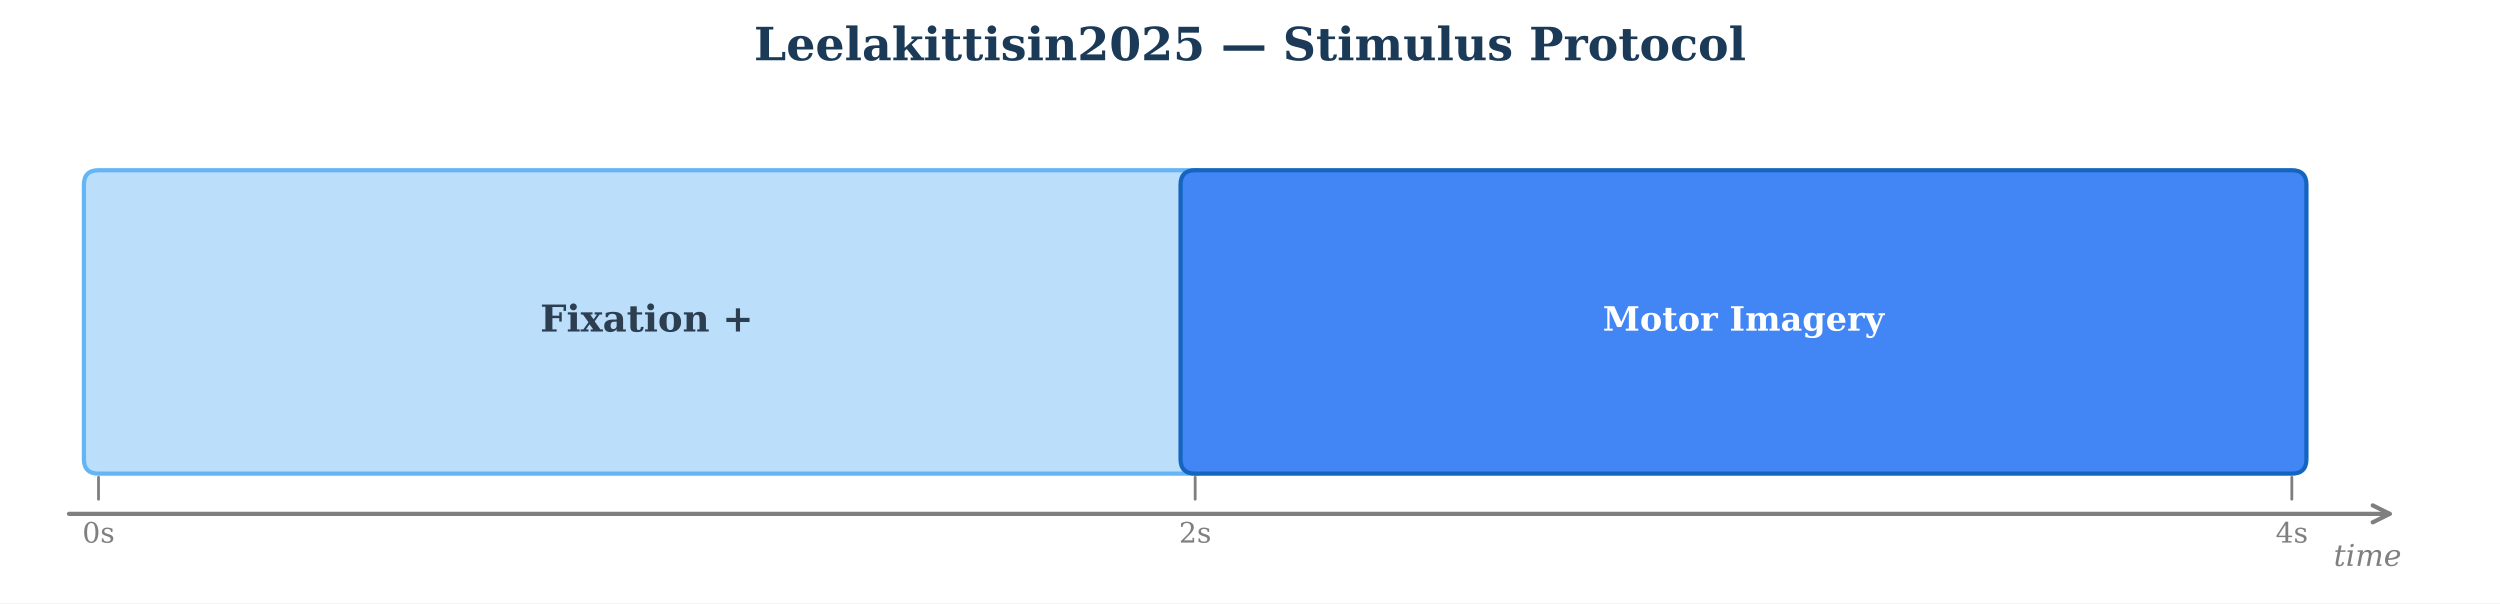
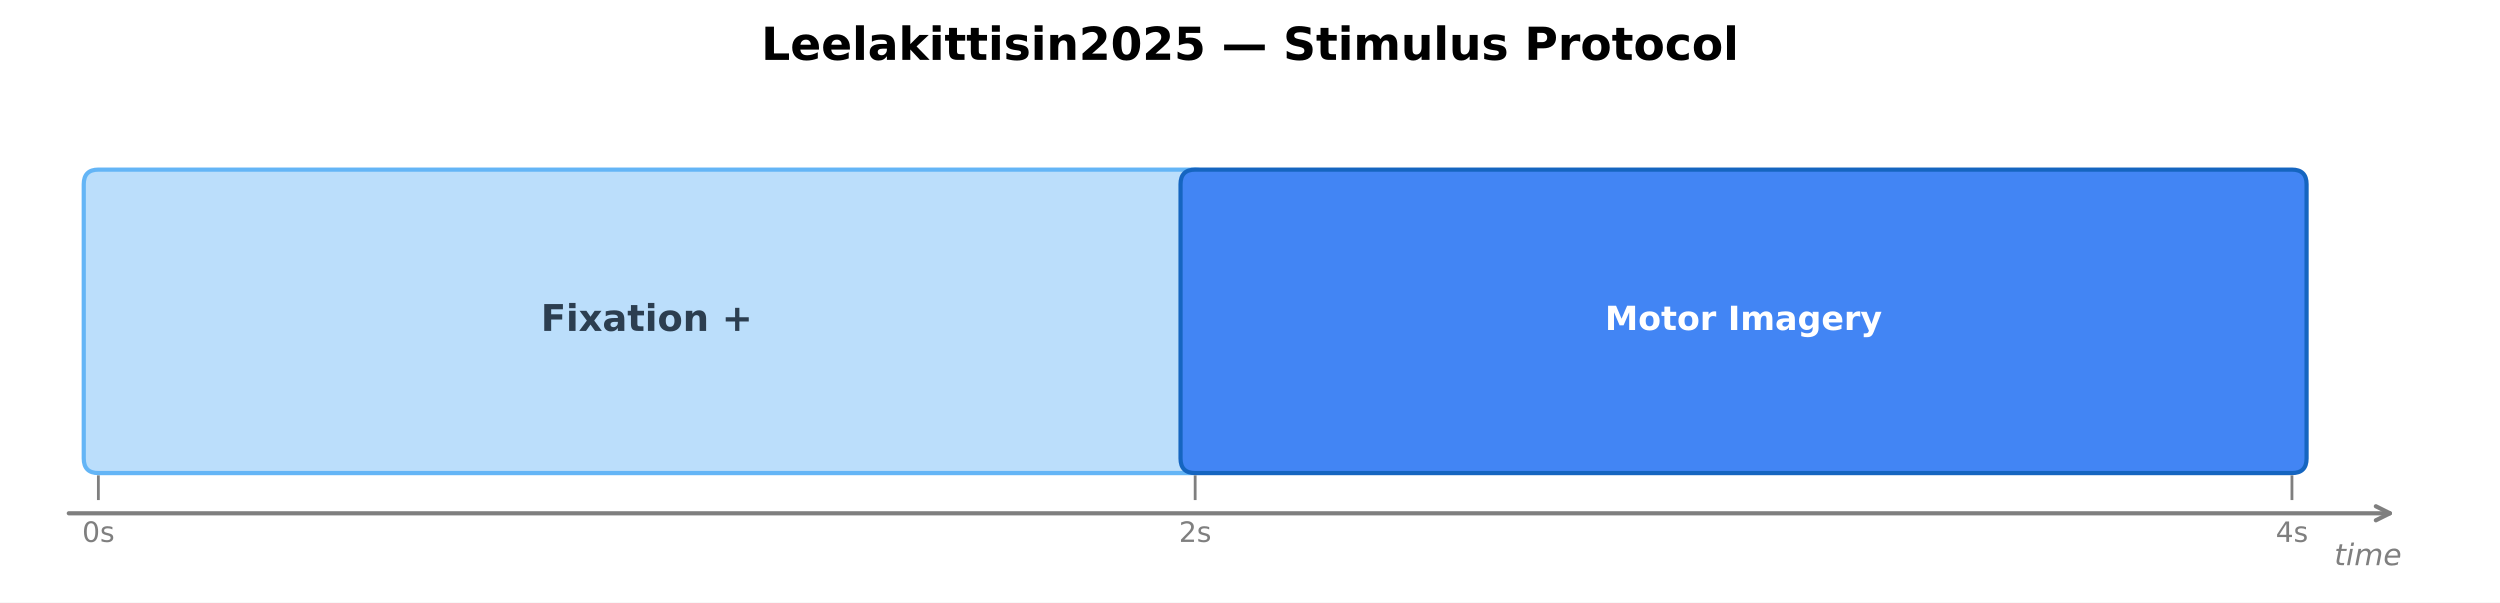
- <svg xmlns="http://www.w3.org/2000/svg" xmlns:xlink="http://www.w3.org/1999/xlink" width="708.48pt" height="170.95pt" viewBox="0 0 708.48 170.95" version="1.1">
+ <svg xmlns="http://www.w3.org/2000/svg" xmlns:xlink="http://www.w3.org/1999/xlink" width="712.8pt" height="171.788pt" viewBox="0 0 712.8 171.788" version="1.1">
  <defs>
    <style type="text/css">*{stroke-linejoin: round; stroke-linecap: butt}</style>
  </defs>
  <g id="figure_1">
    <g id="patch_1">
-       <path d="M 0 170.95  L 708.48 170.95  L 708.48 0  L 0 0  z " style="fill: #ffffff" />
+       <path d="M 0 171.788  L 712.8 171.788  L 712.8 0  L 0 0  z " style="fill: #ffffff" />
    </g>
    <g id="axes_1">
      <g id="patch_2">
-         <path d="M 27.919 134.226  L 338.701 134.226  Q 342.845 134.226 342.845 130.082  L 342.845 52.387  Q 342.845 48.243 338.701 48.243  L 27.919 48.243  Q 23.775 48.243 23.775 52.387  L 23.775 130.082  Q 23.775 134.226 27.919 134.226  z " clip-path="url(#p456d6179c8)" style="fill: #bbdefb; stroke: #64b5f6; stroke-width: 1.2" />
+         <path d="M 28.048 134.88  L 340.764 134.88  Q 344.934 134.88 344.934 130.711  L 344.934 52.532  Q 344.934 48.362 340.764 48.362  L 28.048 48.362  Q 23.878 48.362 23.878 52.532  L 23.878 130.711  Q 23.878 134.88 28.048 134.88  z " clip-path="url(#p8bd00299df)" style="fill: #bbdefb; stroke: #64b5f6; stroke-width: 1.2" />
      </g>
      <g id="patch_3">
-         <path d="M 338.701 134.226  L 649.483 134.226  Q 653.627 134.226 653.627 130.082  L 653.627 52.387  Q 653.627 48.243 649.483 48.243  L 338.701 48.243  Q 334.557 48.243 334.557 52.387  L 334.557 130.082  Q 334.557 134.226 338.701 134.226  z " clip-path="url(#p456d6179c8)" style="fill: #4285f4; stroke: #1565c0; stroke-width: 1.2" />
+         <path d="M 340.764 134.88  L 653.481 134.88  Q 657.65 134.88 657.65 130.711  L 657.65 52.532  Q 657.65 48.362 653.481 48.362  L 340.764 48.362  Q 336.595 48.362 336.595 52.532  L 336.595 130.711  Q 336.595 134.88 340.764 134.88  z " clip-path="url(#p8bd00299df)" style="fill: #4285f4; stroke: #1565c0; stroke-width: 1.2" />
      </g>
      <g id="line2d_1">
-         <path d="M 27.919 135.262  L 27.919 141.477  " clip-path="url(#p456d6179c8)" style="fill: none; stroke: #7f7f7f; stroke-width: 0.8; stroke-linecap: round" />
+         <path d="M 28.048 135.923  L 28.048 142.177  " clip-path="url(#p8bd00299df)" style="fill: none; stroke: #7f7f7f; stroke-width: 0.8; stroke-linecap: square" />
      </g>
      <g id="line2d_2">
-         <path d="M 338.701 135.262  L 338.701 141.477  " clip-path="url(#p456d6179c8)" style="fill: none; stroke: #7f7f7f; stroke-width: 0.8; stroke-linecap: round" />
+         <path d="M 340.764 135.923  L 340.764 142.177  " clip-path="url(#p8bd00299df)" style="fill: none; stroke: #7f7f7f; stroke-width: 0.8; stroke-linecap: square" />
      </g>
      <g id="line2d_3">
-         <path d="M 649.483 135.262  L 649.483 141.477  " clip-path="url(#p456d6179c8)" style="fill: none; stroke: #7f7f7f; stroke-width: 0.8; stroke-linecap: round" />
+         <path d="M 653.481 135.923  L 653.481 142.177  " clip-path="url(#p8bd00299df)" style="fill: none; stroke: #7f7f7f; stroke-width: 0.8; stroke-linecap: square" />
      </g>
      <g id="text_1">
-         <g clip-path="url(#p456d6179c8)">
-           <g style="fill: #2c3e50" transform="translate(153.0912 93.96234) scale(0.105 -0.105)">
+         <g clip-path="url(#p8bd00299df)">
+           <g style="fill: #2c3e50" transform="translate(154.2103 94.3492) scale(0.105 -0.105)">
            <defs>
-               <path id="DejaVuSerif-Bold-29" d="M 300 0  L 300 378  L 897 378  L 897 4288  L 300 4288  L 300 4666  L 4459 4666  L 4459 3566  L 4031 3566  L 4031 4238  L 2106 4238  L 2106 2741  L 3291 2741  L 3291 3334  L 3719 3334  L 3719 1722  L 3291 1722  L 3291 2316  L 2106 2316  L 2106 378  L 2841 378  L 2841 0  L 300 0  z " transform="scale(0.015625)" />
-               <path id="DejaVuSerif-Bold-4c" d="M 588 4263  Q 588 4516 763 4689  Q 938 4863 1191 4863  Q 1438 4863 1611 4689  Q 1784 4516 1784 4263  Q 1784 4016 1611 3842  Q 1438 3669 1191 3669  Q 938 3669 763 3841  Q 588 4013 588 4263  z M 1797 378  L 2272 378  L 2272 0  L 219 0  L 219 378  L 691 378  L 691 2944  L 219 2944  L 219 3322  L 1797 3322  L 1797 378  z " transform="scale(0.015625)" />
-               <path id="DejaVuSerif-Bold-5b" d="M 2247 2119  L 2834 2944  L 2425 2944  L 2425 3322  L 3719 3322  L 3719 2944  L 3278 2944  L 2431 1759  L 3419 378  L 3859 378  L 3859 0  L 1747 0  L 1747 378  L 2175 378  L 1550 1253  L 922 378  L 1369 378  L 1369 0  L 0 0  L 0 378  L 475 378  L 1356 1619  L 403 2944  L 31 2944  L 31 3322  L 2059 3322  L 2059 2944  L 1656 2944  L 2247 2119  z " transform="scale(0.015625)" />
-               <path id="DejaVuSerif-Bold-44" d="M 3525 2041  L 3525 378  L 4000 378  L 4000 0  L 2419 0  L 2419 422  Q 2200 159 1931 34  Q 1663 -91 1319 -91  Q 809 -91 536 182  Q 263 456 263 966  Q 263 1525 655 1803  Q 1047 2081 1838 2081  L 2419 2081  L 2419 2278  Q 2419 2681 2228 2873  Q 2038 3066 1638 3066  Q 1306 3066 1126 2930  Q 947 2794 872 2484  L 519 2484  L 519 3200  Q 816 3306 1134 3359  Q 1453 3413 1806 3413  Q 2697 3413 3111 3081  Q 3525 2750 3525 2041  z M 2419 1044  L 2419 1709  L 2003 1709  Q 1694 1709 1528 1540  Q 1363 1372 1363 1056  Q 1363 741 1483 584  Q 1603 428 1850 428  Q 2106 428 2262 597  Q 2419 766 2419 1044  z " transform="scale(0.015625)" />
-               <path id="DejaVuSerif-Bold-57" d="M 634 2944  L 153 2944  L 153 3322  L 634 3322  L 634 4353  L 1741 4353  L 1741 3322  L 2663 3322  L 2663 2944  L 1741 2944  L 1741 909  Q 1741 475 1809 369  Q 1878 263 2059 263  Q 2259 263 2356 397  Q 2453 531 2459 813  L 2925 813  Q 2897 313 2651 111  Q 2406 -91 1806 -91  Q 1122 -91 878 123  Q 634 338 634 909  L 634 2944  z " transform="scale(0.015625)" />
-               <path id="DejaVuSerif-Bold-52" d="M 2138 263  Q 2488 263 2630 563  Q 2772 863 2772 1663  Q 2772 2463 2631 2761  Q 2491 3059 2138 3059  Q 1784 3059 1640 2757  Q 1497 2456 1497 1663  Q 1497 869 1640 566  Q 1784 263 2138 263  z M 2138 -91  Q 1259 -91 761 376  Q 263 844 263 1663  Q 263 2484 761 2948  Q 1259 3413 2138 3413  Q 3019 3413 3516 2948  Q 4013 2484 4013 1663  Q 4013 844 3514 376  Q 3016 -91 2138 -91  z " transform="scale(0.015625)" />
-               <path id="DejaVuSerif-Bold-51" d="M 219 0  L 219 378  L 691 378  L 691 2944  L 219 2944  L 219 3322  L 1797 3322  L 1797 2853  Q 1997 3150 2253 3281  Q 2509 3413 2900 3413  Q 3459 3413 3745 3083  Q 4031 2753 4031 2113  L 4031 378  L 4506 378  L 4506 0  L 2522 0  L 2522 378  L 2925 378  L 2925 2144  Q 2925 2566 2817 2730  Q 2709 2894 2444 2894  Q 2109 2894 1953 2648  Q 1797 2403 1797 1869  L 1797 378  L 2203 378  L 2203 0  L 219 0  z " transform="scale(0.015625)" />
-               <path id="DejaVuSerif-Bold-3" transform="scale(0.015625)" />
-               <path id="DejaVuSerif-Bold-e" d="M 3041 4013  L 3041 2369  L 4684 2369  L 4684 1650  L 3041 1650  L 3041 6  L 2322 6  L 2322 1650  L 678 1650  L 678 2369  L 2322 2369  L 2322 4013  L 3041 4013  z " transform="scale(0.015625)" />
+               <path id="DejaVuSans-Bold-29" d="M 588 4666  L 3834 4666  L 3834 3756  L 1791 3756  L 1791 2888  L 3713 2888  L 3713 1978  L 1791 1978  L 1791 0  L 588 0  L 588 4666  z " transform="scale(0.015625)" />
+               <path id="DejaVuSans-Bold-4c" d="M 538 3500  L 1656 3500  L 1656 0  L 538 0  L 538 3500  z M 538 4863  L 1656 4863  L 1656 3950  L 538 3950  L 538 4863  z " transform="scale(0.015625)" />
+               <path id="DejaVuSans-Bold-5b" d="M 1422 1791  L 159 3500  L 1344 3500  L 2059 2463  L 2784 3500  L 3969 3500  L 2706 1797  L 4031 0  L 2847 0  L 2059 1106  L 1281 0  L 97 0  L 1422 1791  z " transform="scale(0.015625)" />
+               <path id="DejaVuSans-Bold-44" d="M 2106 1575  Q 1756 1575 1579 1456  Q 1403 1338 1403 1106  Q 1403 894 1545 773  Q 1688 653 1941 653  Q 2256 653 2472 879  Q 2688 1106 2688 1447  L 2688 1575  L 2106 1575  z M 3816 1997  L 3816 0  L 2688 0  L 2688 519  Q 2463 200 2181 54  Q 1900 -91 1497 -91  Q 953 -91 614 226  Q 275 544 275 1050  Q 275 1666 698 1953  Q 1122 2241 2028 2241  L 2688 2241  L 2688 2328  Q 2688 2594 2478 2717  Q 2269 2841 1825 2841  Q 1466 2841 1156 2769  Q 847 2697 581 2553  L 581 3406  Q 941 3494 1303 3539  Q 1666 3584 2028 3584  Q 2975 3584 3395 3211  Q 3816 2838 3816 1997  z " transform="scale(0.015625)" />
+               <path id="DejaVuSans-Bold-57" d="M 1759 4494  L 1759 3500  L 2913 3500  L 2913 2700  L 1759 2700  L 1759 1216  Q 1759 972 1856 886  Q 1953 800 2241 800  L 2816 800  L 2816 0  L 1856 0  Q 1194 0 917 276  Q 641 553 641 1216  L 641 2700  L 84 2700  L 84 3500  L 641 3500  L 641 4494  L 1759 4494  z " transform="scale(0.015625)" />
+               <path id="DejaVuSans-Bold-52" d="M 2203 2784  Q 1831 2784 1636 2517  Q 1441 2250 1441 1747  Q 1441 1244 1636 976  Q 1831 709 2203 709  Q 2569 709 2762 976  Q 2956 1244 2956 1747  Q 2956 2250 2762 2517  Q 2569 2784 2203 2784  z M 2203 3584  Q 3106 3584 3614 3096  Q 4122 2609 4122 1747  Q 4122 884 3614 396  Q 3106 -91 2203 -91  Q 1297 -91 786 396  Q 275 884 275 1747  Q 275 2609 786 3096  Q 1297 3584 2203 3584  z " transform="scale(0.015625)" />
+               <path id="DejaVuSans-Bold-51" d="M 4056 2131  L 4056 0  L 2931 0  L 2931 347  L 2931 1631  Q 2931 2084 2911 2256  Q 2891 2428 2841 2509  Q 2775 2619 2662 2680  Q 2550 2741 2406 2741  Q 2056 2741 1856 2470  Q 1656 2200 1656 1722  L 1656 0  L 538 0  L 538 3500  L 1656 3500  L 1656 2988  Q 1909 3294 2193 3439  Q 2478 3584 2822 3584  Q 3428 3584 3742 3212  Q 4056 2841 4056 2131  z " transform="scale(0.015625)" />
+               <path id="DejaVuSans-Bold-3" transform="scale(0.015625)" />
+               <path id="DejaVuSans-Bold-e" d="M 3053 4013  L 3053 2375  L 4684 2375  L 4684 1638  L 3053 1638  L 3053 0  L 2309 0  L 2309 1638  L 678 1638  L 678 2375  L 2309 2375  L 2309 4013  L 3053 4013  z " transform="scale(0.015625)" />
            </defs>
-             <use xlink:href="#DejaVuSerif-Bold-29" />
-             <use xlink:href="#DejaVuSerif-Bold-4c" transform="translate(71 0)" />
-             <use xlink:href="#DejaVuSerif-Bold-5b" transform="translate(108.9844 0)" />
-             <use xlink:href="#DejaVuSerif-Bold-44" transform="translate(168.6094 0)" />
-             <use xlink:href="#DejaVuSerif-Bold-57" transform="translate(233.4062 0)" />
-             <use xlink:href="#DejaVuSerif-Bold-4c" transform="translate(279.5938 0)" />
-             <use xlink:href="#DejaVuSerif-Bold-52" transform="translate(317.5781 0)" />
-             <use xlink:href="#DejaVuSerif-Bold-51" transform="translate(384.2812 0)" />
-             <use xlink:href="#DejaVuSerif-Bold-3" transform="translate(456.9844 0)" />
-             <use xlink:href="#DejaVuSerif-Bold-e" transform="translate(491.7969 0)" />
+             <use xlink:href="#DejaVuSans-Bold-29" />
+             <use xlink:href="#DejaVuSans-Bold-4c" transform="translate(68.3125 0)" />
+             <use xlink:href="#DejaVuSans-Bold-5b" transform="translate(102.5938 0)" />
+             <use xlink:href="#DejaVuSans-Bold-44" transform="translate(167.0938 0)" />
+             <use xlink:href="#DejaVuSans-Bold-57" transform="translate(234.5781 0)" />
+             <use xlink:href="#DejaVuSans-Bold-4c" transform="translate(282.375 0)" />
+             <use xlink:href="#DejaVuSans-Bold-52" transform="translate(316.6562 0)" />
+             <use xlink:href="#DejaVuSans-Bold-51" transform="translate(385.3594 0)" />
+             <use xlink:href="#DejaVuSans-Bold-3" transform="translate(456.5469 0)" />
+             <use xlink:href="#DejaVuSans-Bold-e" transform="translate(491.3594 0)" />
          </g>
        </g>
      </g>
      <g id="text_2">
-         <g clip-path="url(#p456d6179c8)">
-           <g style="fill: #ffffff" transform="translate(454.2149 93.70216) scale(0.095 -0.095)">
+         <g clip-path="url(#p8bd00299df)">
+           <g style="fill: #ffffff" transform="translate(457.6195 94.08903) scale(0.095 -0.095)">
            <defs>
-               <path id="DejaVuSerif-Bold-30" d="M 269 0  L 269 378  L 863 378  L 863 4288  L 269 4288  L 269 4666  L 2194 4666  L 3525 1672  L 4863 4666  L 6784 4666  L 6784 4288  L 6188 4288  L 6188 378  L 6784 378  L 6784 0  L 4384 0  L 4384 378  L 4978 378  L 4978 3938  L 3531 684  L 2741 684  L 1300 3938  L 1300 378  L 1894 378  L 1894 0  L 269 0  z " transform="scale(0.015625)" />
-               <path id="DejaVuSerif-Bold-55" d="M 3438 3359  L 3438 2369  L 3084 2369  Q 3066 2634 2941 2764  Q 2816 2894 2578 2894  Q 2216 2894 2006 2575  Q 1797 2256 1797 1691  L 1797 378  L 2400 378  L 2400 0  L 219 0  L 219 378  L 691 378  L 691 2944  L 184 2944  L 184 3322  L 1797 3322  L 1797 2731  Q 1959 3078 2226 3245  Q 2494 3413 2881 3413  Q 2978 3413 3117 3398  Q 3256 3384 3438 3359  z " transform="scale(0.015625)" />
-               <path id="DejaVuSerif-Bold-2c" d="M 300 0  L 300 378  L 897 378  L 897 4288  L 300 4288  L 300 4666  L 2700 4666  L 2700 4288  L 2100 4288  L 2100 378  L 2700 378  L 2700 0  L 300 0  z " transform="scale(0.015625)" />
-               <path id="DejaVuSerif-Bold-50" d="M 3884 2778  Q 4116 3109 4384 3261  Q 4653 3413 5013 3413  Q 5584 3413 5867 3089  Q 6150 2766 6150 2113  L 6150 378  L 6625 378  L 6625 0  L 4647 0  L 4647 378  L 5044 378  L 5044 1947  Q 5044 2569 4948 2731  Q 4853 2894 4594 2894  Q 4300 2894 4137 2667  Q 3975 2441 3975 2022  L 3975 378  L 4372 378  L 4372 0  L 2472 0  L 2472 378  L 2869 378  L 2869 1947  Q 2869 2569 2772 2731  Q 2675 2894 2419 2894  Q 2122 2894 1959 2667  Q 1797 2441 1797 2022  L 1797 378  L 2194 378  L 2194 0  L 219 0  L 219 378  L 691 378  L 691 2944  L 219 2944  L 219 3322  L 1797 3322  L 1797 2853  Q 1991 3144 2241 3278  Q 2491 3413 2834 3413  Q 3241 3413 3494 3258  Q 3747 3103 3884 2778  z " transform="scale(0.015625)" />
-               <path id="DejaVuSerif-Bold-4a" d="M 3853 2944  L 3853 44  Q 3853 -656 3354 -1039  Q 2856 -1422 1947 -1422  Q 1616 -1422 1275 -1370  Q 934 -1319 575 -1216  L 575 -422  L 928 -422  Q 975 -750 1192 -909  Q 1409 -1069 1813 -1069  Q 2325 -1069 2536 -823  Q 2747 -578 2747 44  L 2747 422  Q 2606 163 2367 36  Q 2128 -91 1778 -91  Q 1072 -91 667 378  Q 263 847 263 1663  Q 263 2481 667 2947  Q 1072 3413 1778 3413  Q 2128 3413 2367 3286  Q 2606 3159 2747 2900  L 2747 3322  L 4325 3322  L 4325 2944  L 3853 2944  z M 2747 1825  Q 2747 2406 2597 2665  Q 2447 2925 2119 2925  Q 1775 2925 1636 2651  Q 1497 2378 1497 1663  Q 1497 947 1637 672  Q 1778 397 2119 397  Q 2447 397 2597 656  Q 2747 916 2747 1497  L 2747 1825  z " transform="scale(0.015625)" />
-               <path id="DejaVuSerif-Bold-48" d="M 2566 1875  Q 2566 2531 2444 2795  Q 2322 3059 2028 3059  Q 1744 3059 1620 2800  Q 1497 2541 1497 1931  L 1497 1875  L 2566 1875  z M 3781 1503  L 1497 1503  L 1497 1478  Q 1497 834 1690 548  Q 1884 263 2316 263  Q 2675 263 2897 453  Q 3119 644 3181 1006  L 3700 1006  Q 3566 441 3166 175  Q 2766 -91 2047 -91  Q 1184 -91 723 364  Q 263 819 263 1663  Q 263 2488 734 2950  Q 1206 3413 2047 3413  Q 2872 3413 3312 2927  Q 3753 2441 3781 1503  z " transform="scale(0.015625)" />
-               <path id="DejaVuSerif-Bold-5c" d="M 1997 -750  Q 1847 -1116 1634 -1269  Q 1422 -1422 1063 -1422  Q 909 -1422 721 -1387  Q 534 -1353 313 -1288  L 313 -594  L 666 -597  Q 675 -838 779 -953  Q 884 -1069 1094 -1069  Q 1297 -1069 1422 -958  Q 1547 -847 1672 -538  L 1722 -422  L 275 2944  L -84 2944  L -84 3322  L 1831 3322  L 1831 2944  L 1434 2944  L 2278 978  L 3066 2944  L 2625 2944  L 2625 3322  L 3872 3322  L 3872 2944  L 3469 2944  L 1997 -750  z " transform="scale(0.015625)" />
+               <path id="DejaVuSans-Bold-30" d="M 588 4666  L 2119 4666  L 3181 2169  L 4250 4666  L 5778 4666  L 5778 0  L 4641 0  L 4641 3413  L 3566 897  L 2803 897  L 1728 3413  L 1728 0  L 588 0  L 588 4666  z " transform="scale(0.015625)" />
+               <path id="DejaVuSans-Bold-55" d="M 3138 2547  Q 2991 2616 2845 2648  Q 2700 2681 2553 2681  Q 2122 2681 1889 2404  Q 1656 2128 1656 1613  L 1656 0  L 538 0  L 538 3500  L 1656 3500  L 1656 2925  Q 1872 3269 2151 3426  Q 2431 3584 2822 3584  Q 2878 3584 2943 3579  Q 3009 3575 3134 3559  L 3138 2547  z " transform="scale(0.015625)" />
+               <path id="DejaVuSans-Bold-2c" d="M 588 4666  L 1791 4666  L 1791 0  L 588 0  L 588 4666  z " transform="scale(0.015625)" />
+               <path id="DejaVuSans-Bold-50" d="M 3781 2919  Q 3994 3244 4286 3414  Q 4578 3584 4928 3584  Q 5531 3584 5847 3212  Q 6163 2841 6163 2131  L 6163 0  L 5038 0  L 5038 1825  Q 5041 1866 5042 1909  Q 5044 1953 5044 2034  Q 5044 2406 4934 2573  Q 4825 2741 4581 2741  Q 4263 2741 4089 2478  Q 3916 2216 3909 1719  L 3909 0  L 2784 0  L 2784 1825  Q 2784 2406 2684 2573  Q 2584 2741 2328 2741  Q 2006 2741 1831 2477  Q 1656 2213 1656 1722  L 1656 0  L 531 0  L 531 3500  L 1656 3500  L 1656 2988  Q 1863 3284 2130 3434  Q 2397 3584 2719 3584  Q 3081 3584 3359 3409  Q 3638 3234 3781 2919  z " transform="scale(0.015625)" />
+               <path id="DejaVuSans-Bold-4a" d="M 2919 594  Q 2688 288 2409 144  Q 2131 0 1766 0  Q 1125 0 706 504  Q 288 1009 288 1791  Q 288 2575 706 3076  Q 1125 3578 1766 3578  Q 2131 3578 2409 3434  Q 2688 3291 2919 2981  L 2919 3500  L 4044 3500  L 4044 353  Q 4044 -491 3511 -936  Q 2978 -1381 1966 -1381  Q 1638 -1381 1331 -1331  Q 1025 -1281 716 -1178  L 716 -306  Q 1009 -475 1290 -558  Q 1572 -641 1856 -641  Q 2406 -641 2662 -400  Q 2919 -159 2919 353  L 2919 594  z M 2181 2772  Q 1834 2772 1640 2515  Q 1447 2259 1447 1791  Q 1447 1309 1634 1061  Q 1822 813 2181 813  Q 2531 813 2725 1069  Q 2919 1325 2919 1791  Q 2919 2259 2725 2515  Q 2531 2772 2181 2772  z " transform="scale(0.015625)" />
+               <path id="DejaVuSans-Bold-48" d="M 4031 1759  L 4031 1441  L 1416 1441  Q 1456 1047 1700 850  Q 1944 653 2381 653  Q 2734 653 3104 758  Q 3475 863 3866 1075  L 3866 213  Q 3469 63 3072 -14  Q 2675 -91 2278 -91  Q 1328 -91 801 392  Q 275 875 275 1747  Q 275 2603 792 3093  Q 1309 3584 2216 3584  Q 3041 3584 3536 3087  Q 4031 2591 4031 1759  z M 2881 2131  Q 2881 2450 2695 2645  Q 2509 2841 2209 2841  Q 1884 2841 1681 2658  Q 1478 2475 1428 2131  L 2881 2131  z " transform="scale(0.015625)" />
+               <path id="DejaVuSans-Bold-5c" d="M 78 3500  L 1197 3500  L 2138 1125  L 2938 3500  L 4056 3500  L 2584 -331  Q 2363 -916 2067 -1148  Q 1772 -1381 1288 -1381  L 641 -1381  L 641 -647  L 991 -647  Q 1275 -647 1404 -556  Q 1534 -466 1606 -231  L 1638 -134  L 78 3500  z " transform="scale(0.015625)" />
            </defs>
-             <use xlink:href="#DejaVuSerif-Bold-30" />
-             <use xlink:href="#DejaVuSerif-Bold-52" transform="translate(110.6875 0)" />
-             <use xlink:href="#DejaVuSerif-Bold-57" transform="translate(177.3906 0)" />
-             <use xlink:href="#DejaVuSerif-Bold-52" transform="translate(223.5781 0)" />
-             <use xlink:href="#DejaVuSerif-Bold-55" transform="translate(290.2812 0)" />
-             <use xlink:href="#DejaVuSerif-Bold-3" transform="translate(342.9688 0)" />
-             <use xlink:href="#DejaVuSerif-Bold-2c" transform="translate(377.7812 0)" />
-             <use xlink:href="#DejaVuSerif-Bold-50" transform="translate(424.5625 0)" />
-             <use xlink:href="#DejaVuSerif-Bold-44" transform="translate(530.375 0)" />
-             <use xlink:href="#DejaVuSerif-Bold-4a" transform="translate(595.1719 0)" />
-             <use xlink:href="#DejaVuSerif-Bold-48" transform="translate(665.0938 0)" />
-             <use xlink:href="#DejaVuSerif-Bold-55" transform="translate(728.7188 0)" />
-             <use xlink:href="#DejaVuSerif-Bold-5c" transform="translate(781.4062 0)" />
+             <use xlink:href="#DejaVuSans-Bold-30" />
+             <use xlink:href="#DejaVuSans-Bold-52" transform="translate(99.51562 0)" />
+             <use xlink:href="#DejaVuSans-Bold-57" transform="translate(168.2188 0)" />
+             <use xlink:href="#DejaVuSans-Bold-52" transform="translate(216.0156 0)" />
+             <use xlink:href="#DejaVuSans-Bold-55" transform="translate(284.7188 0)" />
+             <use xlink:href="#DejaVuSans-Bold-3" transform="translate(334.0312 0)" />
+             <use xlink:href="#DejaVuSans-Bold-2c" transform="translate(368.8438 0)" />
+             <use xlink:href="#DejaVuSans-Bold-50" transform="translate(406.0469 0)" />
+             <use xlink:href="#DejaVuSans-Bold-44" transform="translate(510.25 0)" />
+             <use xlink:href="#DejaVuSans-Bold-4a" transform="translate(577.7344 0)" />
+             <use xlink:href="#DejaVuSans-Bold-48" transform="translate(649.3125 0)" />
+             <use xlink:href="#DejaVuSans-Bold-55" transform="translate(717.1406 0)" />
+             <use xlink:href="#DejaVuSans-Bold-5c" transform="translate(766.4531 0)" />
          </g>
        </g>
      </g>
      <g id="text_3">
-         <g style="fill: #7f7f7f" transform="translate(23.32131 153.7713) scale(0.08 -0.08)">
+         <g style="fill: #7f7f7f" transform="translate(23.41901 154.5095) scale(0.08 -0.08)">
          <defs>
-             <path id="DejaVuSerif-13" d="M 2034 219  Q 2513 219 2750 744  Q 2988 1269 2988 2328  Q 2988 3391 2750 3916  Q 2513 4441 2034 4441  Q 1556 4441 1318 3916  Q 1081 3391 1081 2328  Q 1081 1269 1318 744  Q 1556 219 2034 219  z M 2034 -91  Q 1275 -91 848 546  Q 422 1184 422 2328  Q 422 3475 848 4112  Q 1275 4750 2034 4750  Q 2797 4750 3222 4112  Q 3647 3475 3647 2328  Q 3647 1184 3222 546  Q 2797 -91 2034 -91  z " transform="scale(0.015625)" />
-             <path id="DejaVuSerif-56" d="M 359 184  L 359 959  L 691 959  Q 703 588 923 403  Q 1144 219 1575 219  Q 1963 219 2166 364  Q 2369 509 2369 788  Q 2369 1006 2220 1140  Q 2072 1275 1594 1428  L 1178 1569  Q 750 1706 558 1912  Q 366 2119 366 2438  Q 366 2894 700 3153  Q 1034 3413 1625 3413  Q 1888 3413 2178 3344  Q 2469 3275 2778 3144  L 2778 2419  L 2447 2419  Q 2434 2741 2221 2922  Q 2009 3103 1644 3103  Q 1281 3103 1095 2975  Q 909 2847 909 2591  Q 909 2381 1050 2254  Q 1191 2128 1613 1997  L 2069 1856  Q 2541 1709 2748 1489  Q 2956 1269 2956 922  Q 2956 450 2595 179  Q 2234 -91 1600 -91  Q 1278 -91 972 -22  Q 666 47 359 184  z " transform="scale(0.015625)" />
+             <path id="DejaVuSans-13" d="M 2034 4250  Q 1547 4250 1301 3770  Q 1056 3291 1056 2328  Q 1056 1369 1301 889  Q 1547 409 2034 409  Q 2525 409 2770 889  Q 3016 1369 3016 2328  Q 3016 3291 2770 3770  Q 2525 4250 2034 4250  z M 2034 4750  Q 2819 4750 3233 4129  Q 3647 3509 3647 2328  Q 3647 1150 3233 529  Q 2819 -91 2034 -91  Q 1250 -91 836 529  Q 422 1150 422 2328  Q 422 3509 836 4129  Q 1250 4750 2034 4750  z " transform="scale(0.015625)" />
+             <path id="DejaVuSans-56" d="M 2834 3397  L 2834 2853  Q 2591 2978 2328 3040  Q 2066 3103 1784 3103  Q 1356 3103 1142 2972  Q 928 2841 928 2578  Q 928 2378 1081 2264  Q 1234 2150 1697 2047  L 1894 2003  Q 2506 1872 2764 1633  Q 3022 1394 3022 966  Q 3022 478 2636 193  Q 2250 -91 1575 -91  Q 1294 -91 989 -36  Q 684 19 347 128  L 347 722  Q 666 556 975 473  Q 1284 391 1588 391  Q 1994 391 2212 530  Q 2431 669 2431 922  Q 2431 1156 2273 1281  Q 2116 1406 1581 1522  L 1381 1569  Q 847 1681 609 1914  Q 372 2147 372 2553  Q 372 3047 722 3315  Q 1072 3584 1716 3584  Q 2034 3584 2315 3537  Q 2597 3491 2834 3397  z " transform="scale(0.015625)" />
          </defs>
-           <use xlink:href="#DejaVuSerif-13" />
-           <use xlink:href="#DejaVuSerif-56" transform="translate(63.625 0)" />
+           <use xlink:href="#DejaVuSans-13" />
+           <use xlink:href="#DejaVuSans-56" transform="translate(63.625 0)" />
        </g>
      </g>
      <g id="text_4">
-         <g style="fill: #7f7f7f" transform="translate(334.1034 153.7713) scale(0.08 -0.08)">
+         <g style="fill: #7f7f7f" transform="translate(336.1354 154.5095) scale(0.08 -0.08)">
          <defs>
-             <path id="DejaVuSerif-15" d="M 819 3553  L 469 3553  L 469 4384  Q 803 4563 1142 4656  Q 1481 4750 1806 4750  Q 2534 4750 2956 4397  Q 3378 4044 3378 3438  Q 3378 2753 2422 1800  Q 2347 1728 2309 1691  L 1131 513  L 3078 513  L 3078 1088  L 3444 1088  L 3444 0  L 434 0  L 434 341  L 1850 1753  Q 2319 2222 2519 2614  Q 2719 3006 2719 3438  Q 2719 3909 2473 4175  Q 2228 4441 1797 4441  Q 1350 4441 1106 4219  Q 863 3997 819 3553  z " transform="scale(0.015625)" />
+             <path id="DejaVuSans-15" d="M 1228 531  L 3431 531  L 3431 0  L 469 0  L 469 531  Q 828 903 1448 1529  Q 2069 2156 2228 2338  Q 2531 2678 2651 2914  Q 2772 3150 2772 3378  Q 2772 3750 2511 3984  Q 2250 4219 1831 4219  Q 1534 4219 1204 4116  Q 875 4013 500 3803  L 500 4441  Q 881 4594 1212 4672  Q 1544 4750 1819 4750  Q 2544 4750 2975 4387  Q 3406 4025 3406 3419  Q 3406 3131 3298 2873  Q 3191 2616 2906 2266  Q 2828 2175 2409 1742  Q 1991 1309 1228 531  z " transform="scale(0.015625)" />
          </defs>
-           <use xlink:href="#DejaVuSerif-15" />
-           <use xlink:href="#DejaVuSerif-56" transform="translate(63.625 0)" />
+           <use xlink:href="#DejaVuSans-15" />
+           <use xlink:href="#DejaVuSans-56" transform="translate(63.625 0)" />
        </g>
      </g>
      <g id="text_5">
-         <g style="fill: #7f7f7f" transform="translate(644.8855 153.7713) scale(0.08 -0.08)">
+         <g style="fill: #7f7f7f" transform="translate(648.8518 154.5095) scale(0.08 -0.08)">
          <defs>
-             <path id="DejaVuSerif-17" d="M 2234 1581  L 2234 4063  L 641 1581  L 2234 1581  z M 3609 0  L 1484 0  L 1484 331  L 2234 331  L 2234 1247  L 197 1247  L 197 1588  L 2241 4750  L 2859 4750  L 2859 1581  L 3750 1581  L 3750 1247  L 2859 1247  L 2859 331  L 3609 331  L 3609 0  z " transform="scale(0.015625)" />
+             <path id="DejaVuSans-17" d="M 2419 4116  L 825 1625  L 2419 1625  L 2419 4116  z M 2253 4666  L 3047 4666  L 3047 1625  L 3713 1625  L 3713 1100  L 3047 1100  L 3047 0  L 2419 0  L 2419 1100  L 313 1100  L 313 1709  L 2253 4666  z " transform="scale(0.015625)" />
          </defs>
-           <use xlink:href="#DejaVuSerif-17" />
-           <use xlink:href="#DejaVuSerif-56" transform="translate(63.625 0)" />
+           <use xlink:href="#DejaVuSans-17" />
+           <use xlink:href="#DejaVuSans-56" transform="translate(63.625 0)" />
        </g>
      </g>
      <g id="patch_4">
-         <path d="M 19.56 145.621  Q 349.061 145.621 677.22 145.621  " style="fill: none; stroke: #7f7f7f; stroke-width: 1.2; stroke-linecap: round" />
-         <path d="M 672.42 143.221  L 677.22 145.621  L 672.42 148.021  " style="fill: none; stroke: #7f7f7f; stroke-width: 1.2; stroke-linecap: round" />
+         <path d="M 19.622 146.347  Q 351.186 146.347 681.409 146.347  " style="fill: none; stroke: #7f7f7f; stroke-width: 1.2; stroke-linecap: round" />
+         <path d="M 677.409 144.347  L 681.409 146.347  L 677.409 148.347  " style="fill: none; stroke: #7f7f7f; stroke-width: 1.2; stroke-linecap: round" />
      </g>
      <g id="text_6">
-         <g style="fill: #7f7f7f" transform="translate(661.3353 160.3668) scale(0.085 -0.085)">
+         <g style="fill: #7f7f7f" transform="translate(665.5489 161.1444) scale(0.085 -0.085)">
          <defs>
-             <path id="DejaVuSerif-Italic-57" d="M 856 2988  L 350 2988  L 416 3322  L 922 3322  L 1122 4353  L 1700 4353  L 1500 3322  L 2581 3322  L 2516 2988  L 1434 2988  L 1025 878  Q 978 631 978 488  Q 978 388 1000 338  Q 1059 219 1278 219  Q 1503 219 1633 351  Q 1763 484 1825 781  L 2259 781  Q 2147 328 1884 118  Q 1622 -91 1169 -91  Q 672 -91 506 131  Q 406 266 406 516  Q 406 675 447 878  L 856 2988  z " transform="scale(0.015625)" />
-             <path id="DejaVuSerif-Italic-4c" d="M 1009 4353  Q 1038 4497 1163 4603  Q 1288 4709 1434 4709  Q 1578 4709 1663 4603  Q 1728 4522 1728 4422  Q 1728 4388 1719 4353  Q 1691 4206 1567 4103  Q 1444 4000 1297 4000  Q 1150 4000 1066 4103  Q 1003 4181 1003 4281  Q 1003 4316 1009 4353  z M 963 331  L 1506 331  L 1444 0  L 325 0  L 903 2988  L 353 2988  L 419 3322  L 1544 3322  L 963 331  z " transform="scale(0.015625)" />
-             <path id="DejaVuSerif-Italic-50" d="M 3503 2675  Q 3741 3041 4034 3227  Q 4328 3413 4672 3413  Q 5194 3413 5388 3088  Q 5503 2894 5503 2578  Q 5503 2372 5453 2113  L 5106 331  L 5625 331  L 5563 0  L 4469 0  L 4866 2047  Q 4913 2291 4913 2466  Q 4913 2659 4856 2772  Q 4750 2988 4403 2988  Q 4019 2988 3761 2697  Q 3503 2406 3394 1850  L 3034 0  L 2459 0  L 2863 2069  Q 2906 2303 2906 2472  Q 2906 2666 2850 2775  Q 2741 2988 2394 2988  Q 2009 2988 1751 2697  Q 1494 2406 1384 1850  L 1025 0  L 450 0  L 1031 2994  L 481 2994  L 544 3322  L 1669 3322  L 1556 2731  Q 1778 3063 2059 3238  Q 2341 3413 2653 3413  Q 3041 3413 3262 3220  Q 3484 3028 3503 2675  z " transform="scale(0.015625)" />
-             <path id="DejaVuSerif-Italic-48" d="M 938 1275  Q 925 1156 925 1050  Q 925 756 1031 563  Q 1216 219 1709 219  Q 2072 219 2250 328  Q 2569 525 2644 778  L 3066 778  Q 2941 381 2475 103  Q 2150 -91 1506 -91  Q 863 -91 516 388  Q 272 722 272 1206  Q 272 1419 319 1659  Q 472 2450 1000 2931  Q 1528 3413 2278 3413  Q 3500 3413 3500 2547  Q 3500 1913 2859 1603  Q 2206 1288 938 1275  z M 2541 1975  Q 2891 2181 2891 2569  Q 2891 3103 2181 3103  Q 1763 3103 1472 2784  Q 1181 2466 1003 1606  Q 2006 1653 2541 1975  z " transform="scale(0.015625)" />
+             <path id="DejaVuSans-Oblique-57" d="M 2706 3500  L 2619 3053  L 1472 3053  L 1100 1153  Q 1081 1047 1072 975  Q 1063 903 1063 863  Q 1063 663 1183 572  Q 1303 481 1569 481  L 2150 481  L 2053 0  L 1503 0  Q 991 0 739 200  Q 488 400 488 806  Q 488 878 497 964  Q 506 1050 525 1153  L 897 3053  L 409 3053  L 500 3500  L 978 3500  L 1172 4494  L 1747 4494  L 1556 3500  L 2706 3500  z " transform="scale(0.015625)" />
+             <path id="DejaVuSans-Oblique-4c" d="M 1172 4863  L 1747 4863  L 1606 4134  L 1031 4134  L 1172 4863  z M 909 3500  L 1484 3500  L 800 0  L 225 0  L 909 3500  z " transform="scale(0.015625)" />
+             <path id="DejaVuSans-Oblique-50" d="M 5747 2113  L 5338 0  L 4763 0  L 5166 2094  Q 5191 2228 5203 2325  Q 5216 2422 5216 2491  Q 5216 2772 5059 2928  Q 4903 3084 4622 3084  Q 4203 3084 3875 2770  Q 3547 2456 3450 1953  L 3066 0  L 2491 0  L 2900 2094  Q 2925 2209 2937 2307  Q 2950 2406 2950 2484  Q 2950 2769 2794 2926  Q 2638 3084 2363 3084  Q 1938 3084 1609 2770  Q 1281 2456 1184 1953  L 800 0  L 225 0  L 909 3500  L 1484 3500  L 1375 2956  Q 1609 3263 1923 3423  Q 2238 3584 2597 3584  Q 2978 3584 3223 3384  Q 3469 3184 3519 2828  Q 3781 3197 4126 3390  Q 4472 3584 4856 3584  Q 5306 3584 5551 3325  Q 5797 3066 5797 2591  Q 5797 2488 5784 2364  Q 5772 2241 5747 2113  z " transform="scale(0.015625)" />
+             <path id="DejaVuSans-Oblique-48" d="M 3078 2063  Q 3088 2113 3092 2166  Q 3097 2219 3097 2272  Q 3097 2653 2873 2875  Q 2650 3097 2266 3097  Q 1838 3097 1509 2826  Q 1181 2556 1013 2059  L 3078 2063  z M 3578 1613  L 903 1613  Q 884 1494 878 1425  Q 872 1356 872 1306  Q 872 872 1139 634  Q 1406 397 1894 397  Q 2269 397 2603 481  Q 2938 566 3225 728  L 3116 159  Q 2806 34 2476 -28  Q 2147 -91 1806 -91  Q 1078 -91 686 257  Q 294 606 294 1247  Q 294 1794 489 2264  Q 684 2734 1063 3103  Q 1306 3334 1642 3459  Q 1978 3584 2356 3584  Q 2950 3584 3301 3228  Q 3653 2872 3653 2272  Q 3653 2128 3634 1964  Q 3616 1800 3578 1613  z " transform="scale(0.015625)" />
          </defs>
-           <use xlink:href="#DejaVuSerif-Italic-57" />
-           <use xlink:href="#DejaVuSerif-Italic-4c" transform="translate(40.1875 0)" />
-           <use xlink:href="#DejaVuSerif-Italic-50" transform="translate(72.17188 0)" />
-           <use xlink:href="#DejaVuSerif-Italic-48" transform="translate(167 0)" />
+           <use xlink:href="#DejaVuSans-Oblique-57" />
+           <use xlink:href="#DejaVuSans-Oblique-4c" transform="translate(39.20312 0)" />
+           <use xlink:href="#DejaVuSans-Oblique-50" transform="translate(66.98438 0)" />
+           <use xlink:href="#DejaVuSans-Oblique-48" transform="translate(164.3906 0)" />
        </g>
      </g>
      <g id="text_7">
-         <g style="fill: #1b3a57" transform="translate(213.6673 17.07797) scale(0.13 -0.13)">
+         <g transform="translate(217.0349 17.07797) scale(0.13 -0.13)">
          <defs>
-             <path id="DejaVuSerif-Bold-2f" d="M 300 0  L 300 378  L 897 378  L 897 4288  L 300 4288  L 300 4666  L 2700 4666  L 2700 4288  L 2100 4288  L 2100 428  L 3938 428  L 3938 1166  L 4359 1166  L 4359 0  L 300 0  z " transform="scale(0.015625)" />
-             <path id="DejaVuSerif-Bold-4f" d="M 1797 378  L 2272 378  L 2272 0  L 219 0  L 219 378  L 691 378  L 691 4488  L 219 4488  L 219 4863  L 1797 4863  L 1797 378  z " transform="scale(0.015625)" />
-             <path id="DejaVuSerif-Bold-4e" d="M 2216 0  L 219 0  L 219 378  L 691 378  L 691 4488  L 219 4488  L 219 4863  L 1797 4863  L 1797 1741  L 3138 2944  L 2741 2944  L 2741 3322  L 4256 3322  L 4256 2944  L 3641 2944  L 2784 2175  L 4184 378  L 4544 378  L 4544 0  L 2638 0  L 2638 378  L 3028 378  L 2106 1563  L 1797 1288  L 1797 378  L 2216 378  L 2216 0  z " transform="scale(0.015625)" />
-             <path id="DejaVuSerif-Bold-56" d="M 300 97  L 300 1025  L 653 1025  Q 697 653 931 458  Q 1166 263 1569 263  Q 1906 263 2086 380  Q 2266 497 2266 716  Q 2266 916 2152 1025  Q 2038 1134 1709 1216  L 1253 1331  Q 738 1459 506 1698  Q 275 1938 275 2344  Q 275 2884 650 3148  Q 1025 3413 1806 3413  Q 2100 3413 2433 3364  Q 2766 3316 3169 3213  L 3169 2375  L 2816 2375  Q 2788 2716 2573 2887  Q 2359 3059 1959 3059  Q 1622 3059 1448 2951  Q 1275 2844 1275 2638  Q 1275 2469 1375 2372  Q 1475 2275 1734 2209  L 2188 2094  Q 2841 1928 3091 1684  Q 3341 1441 3341 1006  Q 3341 444 2939 176  Q 2538 -91 1691 -91  Q 1381 -91 1034 -44  Q 688 3 300 97  z " transform="scale(0.015625)" />
-             <path id="DejaVuSerif-Bold-15" d="M 844 3513  L 469 3513  L 469 4519  Q 850 4634 1223 4692  Q 1597 4750 1978 4750  Q 2869 4750 3367 4386  Q 3866 4022 3866 3372  Q 3866 2909 3591 2542  Q 3316 2175 2541 1672  L 1241 819  L 3450 819  L 3450 1369  L 3878 1369  L 3878 0  L 428 0  L 428 763  L 1119 1241  Q 2003 1850 2297 2278  Q 2591 2706 2591 3278  Q 2591 3819 2367 4101  Q 2144 4384 1716 4384  Q 1347 4384 1125 4161  Q 903 3938 844 3513  z " transform="scale(0.015625)" />
-             <path id="DejaVuSerif-Bold-13" d="M 2228 275  Q 2603 275 2742 615  Q 2881 956 2881 2328  Q 2881 3691 2742 4037  Q 2603 4384 2228 4384  Q 1853 4384 1714 4043  Q 1575 3703 1575 2328  Q 1575 956 1714 615  Q 1853 275 2228 275  z M 2228 -91  Q 1294 -91 797 532  Q 300 1156 300 2328  Q 300 3500 797 4125  Q 1294 4750 2228 4750  Q 3159 4750 3656 4125  Q 4153 3500 4153 2328  Q 4153 1156 3656 532  Q 3159 -91 2228 -91  z " transform="scale(0.015625)" />
-             <path id="DejaVuSerif-Bold-18" d="M 3609 4666  L 3609 3847  L 1113 3847  L 1113 2822  Q 1319 2981 1572 3062  Q 1825 3144 2106 3144  Q 2969 3144 3469 2708  Q 3969 2272 3969 1522  Q 3969 759 3469 334  Q 2969 -91 2069 -91  Q 1688 -91 1311 -28  Q 934 34 525 166  L 525 1184  L 900 1184  Q 919 725 1139 500  Q 1359 275 1791 275  Q 2250 275 2472 583  Q 2694 891 2694 1522  Q 2694 2144 2476 2451  Q 2259 2759 1819 2759  Q 1581 2759 1395 2661  Q 1209 2563 1050 2356  L 738 2356  L 738 4666  L 3609 4666  z " transform="scale(0.015625)" />
-             <path id="DejaVuSerif-Bold-782" d="M 344 2075  L 6056 2075  L 6056 1325  L 344 1325  L 344 2075  z " transform="scale(0.015625)" />
-             <path id="DejaVuSerif-Bold-36" d="M 494 225  L 494 1331  L 891 1331  Q 981 806 1318 547  Q 1656 288 2253 288  Q 2738 288 2991 472  Q 3244 656 3244 1013  Q 3244 1294 3072 1450  Q 2900 1606 2363 1741  L 1663 1913  Q 978 2088 700 2398  Q 422 2709 422 3284  Q 422 3978 883 4364  Q 1344 4750 2175 4750  Q 2584 4750 3026 4681  Q 3469 4613 3944 4475  L 3944 3444  L 3547 3444  Q 3456 3925 3150 4148  Q 2844 4372 2278 4372  Q 1816 4372 1580 4211  Q 1344 4050 1344 3731  Q 1344 3441 1506 3289  Q 1669 3138 2303 2975  L 3003 2803  Q 3653 2641 3945 2297  Q 4238 1953 4238 1350  Q 4238 644 3750 276  Q 3263 -91 2316 -91  Q 1859 -91 1409 -12  Q 959 66 494 225  z " transform="scale(0.015625)" />
-             <path id="DejaVuSerif-Bold-58" d="M 3963 3322  L 3963 378  L 4434 378  L 4434 0  L 2853 0  L 2853 469  Q 2656 172 2400 40  Q 2144 -91 1753 -91  Q 1194 -91 908 239  Q 622 569 622 1209  L 622 2944  L 147 2944  L 147 3322  L 1728 3322  L 1728 1381  Q 1728 763 1831 595  Q 1934 428 2209 428  Q 2544 428 2698 675  Q 2853 922 2853 1459  L 2853 2944  L 2450 2944  L 2450 3322  L 3963 3322  z " transform="scale(0.015625)" />
-             <path id="DejaVuSerif-Bold-33" d="M 300 0  L 300 378  L 897 378  L 897 4288  L 300 4288  L 300 4666  L 2956 4666  Q 3734 4666 4193 4295  Q 4653 3925 4653 3303  Q 4653 2678 4192 2304  Q 3731 1931 2956 1931  L 2100 1931  L 2100 378  L 2853 378  L 2853 0  L 300 0  z M 2100 2309  L 2450 2309  Q 2856 2309 3098 2579  Q 3341 2850 3341 3303  Q 3341 3753 3100 4020  Q 2859 4288 2450 4288  L 2100 4288  L 2100 2309  z " transform="scale(0.015625)" />
-             <path id="DejaVuSerif-Bold-46" d="M 3609 1038  Q 3491 469 3123 189  Q 2756 -91 2125 -91  Q 1238 -91 750 368  Q 263 828 263 1663  Q 263 2488 744 2950  Q 1225 3413 2081 3413  Q 2428 3413 2781 3347  Q 3134 3281 3500 3150  L 3500 2228  L 3150 2228  Q 3100 2650 2903 2854  Q 2706 3059 2350 3059  Q 1888 3059 1692 2746  Q 1497 2434 1497 1663  Q 1497 909 1687 586  Q 1878 263 2309 263  Q 2644 263 2845 463  Q 3047 663 3091 1038  L 3609 1038  z " transform="scale(0.015625)" />
+             <path id="DejaVuSans-Bold-2f" d="M 588 4666  L 1791 4666  L 1791 909  L 3903 909  L 3903 0  L 588 0  L 588 4666  z " transform="scale(0.015625)" />
+             <path id="DejaVuSans-Bold-4f" d="M 538 4863  L 1656 4863  L 1656 0  L 538 0  L 538 4863  z " transform="scale(0.015625)" />
+             <path id="DejaVuSans-Bold-4e" d="M 538 4863  L 1656 4863  L 1656 2216  L 2944 3500  L 4244 3500  L 2534 1894  L 4378 0  L 3022 0  L 1656 1459  L 1656 0  L 538 0  L 538 4863  z " transform="scale(0.015625)" />
+             <path id="DejaVuSans-Bold-56" d="M 3272 3391  L 3272 2541  Q 2913 2691 2578 2766  Q 2244 2841 1947 2841  Q 1628 2841 1473 2761  Q 1319 2681 1319 2516  Q 1319 2381 1436 2309  Q 1553 2238 1856 2203  L 2053 2175  Q 2913 2066 3209 1816  Q 3506 1566 3506 1031  Q 3506 472 3093 190  Q 2681 -91 1863 -91  Q 1516 -91 1145 -36  Q 775 19 384 128  L 384 978  Q 719 816 1070 734  Q 1422 653 1784 653  Q 2113 653 2278 743  Q 2444 834 2444 1013  Q 2444 1163 2330 1236  Q 2216 1309 1875 1350  L 1678 1375  Q 931 1469 631 1722  Q 331 1975 331 2491  Q 331 3047 712 3315  Q 1094 3584 1881 3584  Q 2191 3584 2531 3537  Q 2872 3491 3272 3391  z " transform="scale(0.015625)" />
+             <path id="DejaVuSans-Bold-15" d="M 1844 884  L 3897 884  L 3897 0  L 506 0  L 506 884  L 2209 2388  Q 2438 2594 2547 2791  Q 2656 2988 2656 3200  Q 2656 3528 2436 3728  Q 2216 3928 1850 3928  Q 1569 3928 1234 3808  Q 900 3688 519 3450  L 519 4475  Q 925 4609 1322 4679  Q 1719 4750 2100 4750  Q 2938 4750 3402 4381  Q 3866 4013 3866 3353  Q 3866 2972 3669 2642  Q 3472 2313 2841 1759  L 1844 884  z " transform="scale(0.015625)" />
+             <path id="DejaVuSans-Bold-13" d="M 2944 2338  Q 2944 3213 2780 3570  Q 2616 3928 2228 3928  Q 1841 3928 1675 3570  Q 1509 3213 1509 2338  Q 1509 1453 1675 1090  Q 1841 728 2228 728  Q 2613 728 2778 1090  Q 2944 1453 2944 2338  z M 4147 2328  Q 4147 1169 3647 539  Q 3147 -91 2228 -91  Q 1306 -91 806 539  Q 306 1169 306 2328  Q 306 3491 806 4120  Q 1306 4750 2228 4750  Q 3147 4750 3647 4120  Q 4147 3491 4147 2328  z " transform="scale(0.015625)" />
+             <path id="DejaVuSans-Bold-18" d="M 678 4666  L 3669 4666  L 3669 3781  L 1638 3781  L 1638 3059  Q 1775 3097 1914 3117  Q 2053 3138 2203 3138  Q 3056 3138 3531 2711  Q 4006 2284 4006 1522  Q 4006 766 3489 337  Q 2972 -91 2053 -91  Q 1656 -91 1267 -14  Q 878 63 494 219  L 494 1166  Q 875 947 1217 837  Q 1559 728 1863 728  Q 2300 728 2551 942  Q 2803 1156 2803 1522  Q 2803 1891 2551 2103  Q 2300 2316 1863 2316  Q 1603 2316 1309 2248  Q 1016 2181 678 2041  L 678 4666  z " transform="scale(0.015625)" />
+             <path id="DejaVuSans-Bold-af6" d="M 344 2156  L 6056 2156  L 6056 1350  L 344 1350  L 344 2156  z " transform="scale(0.015625)" />
+             <path id="DejaVuSans-Bold-36" d="M 3834 4519  L 3834 3531  Q 3450 3703 3084 3790  Q 2719 3878 2394 3878  Q 1963 3878 1756 3759  Q 1550 3641 1550 3391  Q 1550 3203 1689 3098  Q 1828 2994 2194 2919  L 2706 2816  Q 3484 2659 3812 2340  Q 4141 2022 4141 1434  Q 4141 663 3683 286  Q 3225 -91 2284 -91  Q 1841 -91 1394 -6  Q 947 78 500 244  L 500 1259  Q 947 1022 1364 901  Q 1781 781 2169 781  Q 2563 781 2772 912  Q 2981 1044 2981 1288  Q 2981 1506 2839 1625  Q 2697 1744 2272 1838  L 1806 1941  Q 1106 2091 782 2419  Q 459 2747 459 3303  Q 459 4000 909 4375  Q 1359 4750 2203 4750  Q 2588 4750 2994 4692  Q 3400 4634 3834 4519  z " transform="scale(0.015625)" />
+             <path id="DejaVuSans-Bold-58" d="M 500 1363  L 500 3500  L 1625 3500  L 1625 3150  Q 1625 2866 1622 2436  Q 1619 2006 1619 1863  Q 1619 1441 1641 1255  Q 1663 1069 1716 984  Q 1784 875 1895 815  Q 2006 756 2150 756  Q 2500 756 2700 1025  Q 2900 1294 2900 1772  L 2900 3500  L 4019 3500  L 4019 0  L 2900 0  L 2900 506  Q 2647 200 2364 54  Q 2081 -91 1741 -91  Q 1134 -91 817 281  Q 500 653 500 1363  z " transform="scale(0.015625)" />
+             <path id="DejaVuSans-Bold-33" d="M 588 4666  L 2584 4666  Q 3475 4666 3951 4270  Q 4428 3875 4428 3144  Q 4428 2409 3951 2014  Q 3475 1619 2584 1619  L 1791 1619  L 1791 0  L 588 0  L 588 4666  z M 1791 3794  L 1791 2491  L 2456 2491  Q 2806 2491 2997 2661  Q 3188 2831 3188 3144  Q 3188 3456 2997 3625  Q 2806 3794 2456 3794  L 1791 3794  z " transform="scale(0.015625)" />
+             <path id="DejaVuSans-Bold-46" d="M 3366 3391  L 3366 2478  Q 3138 2634 2908 2709  Q 2678 2784 2431 2784  Q 1963 2784 1702 2511  Q 1441 2238 1441 1747  Q 1441 1256 1702 982  Q 1963 709 2431 709  Q 2694 709 2930 787  Q 3166 866 3366 1019  L 3366 103  Q 3103 6 2833 -42  Q 2563 -91 2291 -91  Q 1344 -91 809 395  Q 275 881 275 1747  Q 275 2613 809 3098  Q 1344 3584 2291 3584  Q 2566 3584 2833 3536  Q 3100 3488 3366 3391  z " transform="scale(0.015625)" />
          </defs>
-           <use xlink:href="#DejaVuSerif-Bold-2f" />
-           <use xlink:href="#DejaVuSerif-Bold-48" transform="translate(70.3125 0)" />
-           <use xlink:href="#DejaVuSerif-Bold-48" transform="translate(133.9375 0)" />
-           <use xlink:href="#DejaVuSerif-Bold-4f" transform="translate(197.5625 0)" />
-           <use xlink:href="#DejaVuSerif-Bold-44" transform="translate(235.5469 0)" />
-           <use xlink:href="#DejaVuSerif-Bold-4e" transform="translate(300.3438 0)" />
-           <use xlink:href="#DejaVuSerif-Bold-4c" transform="translate(369.625 0)" />
-           <use xlink:href="#DejaVuSerif-Bold-57" transform="translate(407.6094 0)" />
-           <use xlink:href="#DejaVuSerif-Bold-57" transform="translate(453.7969 0)" />
-           <use xlink:href="#DejaVuSerif-Bold-4c" transform="translate(499.9844 0)" />
-           <use xlink:href="#DejaVuSerif-Bold-56" transform="translate(537.9688 0)" />
-           <use xlink:href="#DejaVuSerif-Bold-4c" transform="translate(594.2656 0)" />
-           <use xlink:href="#DejaVuSerif-Bold-51" transform="translate(632.25 0)" />
-           <use xlink:href="#DejaVuSerif-Bold-15" transform="translate(704.9531 0)" />
-           <use xlink:href="#DejaVuSerif-Bold-13" transform="translate(774.5312 0)" />
-           <use xlink:href="#DejaVuSerif-Bold-15" transform="translate(844.1094 0)" />
-           <use xlink:href="#DejaVuSerif-Bold-18" transform="translate(913.6875 0)" />
-           <use xlink:href="#DejaVuSerif-Bold-3" transform="translate(983.2656 0)" />
-           <use xlink:href="#DejaVuSerif-Bold-782" transform="translate(1018.078 0)" />
-           <use xlink:href="#DejaVuSerif-Bold-3" transform="translate(1118.078 0)" />
-           <use xlink:href="#DejaVuSerif-Bold-36" transform="translate(1152.891 0)" />
-           <use xlink:href="#DejaVuSerif-Bold-57" transform="translate(1225.109 0)" />
-           <use xlink:href="#DejaVuSerif-Bold-4c" transform="translate(1271.297 0)" />
-           <use xlink:href="#DejaVuSerif-Bold-50" transform="translate(1309.281 0)" />
-           <use xlink:href="#DejaVuSerif-Bold-58" transform="translate(1415.094 0)" />
-           <use xlink:href="#DejaVuSerif-Bold-4f" transform="translate(1487.797 0)" />
-           <use xlink:href="#DejaVuSerif-Bold-58" transform="translate(1525.781 0)" />
-           <use xlink:href="#DejaVuSerif-Bold-56" transform="translate(1598.484 0)" />
-           <use xlink:href="#DejaVuSerif-Bold-3" transform="translate(1654.781 0)" />
-           <use xlink:href="#DejaVuSerif-Bold-33" transform="translate(1689.594 0)" />
-           <use xlink:href="#DejaVuSerif-Bold-55" transform="translate(1764.797 0)" />
-           <use xlink:href="#DejaVuSerif-Bold-52" transform="translate(1817.484 0)" />
-           <use xlink:href="#DejaVuSerif-Bold-57" transform="translate(1884.188 0)" />
-           <use xlink:href="#DejaVuSerif-Bold-52" transform="translate(1930.375 0)" />
-           <use xlink:href="#DejaVuSerif-Bold-46" transform="translate(1997.078 0)" />
-           <use xlink:href="#DejaVuSerif-Bold-52" transform="translate(2057.969 0)" />
-           <use xlink:href="#DejaVuSerif-Bold-4f" transform="translate(2124.672 0)" />
+           <use xlink:href="#DejaVuSans-Bold-2f" />
+           <use xlink:href="#DejaVuSans-Bold-48" transform="translate(63.71875 0)" />
+           <use xlink:href="#DejaVuSans-Bold-48" transform="translate(131.5469 0)" />
+           <use xlink:href="#DejaVuSans-Bold-4f" transform="translate(199.375 0)" />
+           <use xlink:href="#DejaVuSans-Bold-44" transform="translate(233.6562 0)" />
+           <use xlink:href="#DejaVuSans-Bold-4e" transform="translate(301.1406 0)" />
+           <use xlink:href="#DejaVuSans-Bold-4c" transform="translate(367.6406 0)" />
+           <use xlink:href="#DejaVuSans-Bold-57" transform="translate(401.9219 0)" />
+           <use xlink:href="#DejaVuSans-Bold-57" transform="translate(449.7188 0)" />
+           <use xlink:href="#DejaVuSans-Bold-4c" transform="translate(497.5156 0)" />
+           <use xlink:href="#DejaVuSans-Bold-56" transform="translate(531.7969 0)" />
+           <use xlink:href="#DejaVuSans-Bold-4c" transform="translate(591.3125 0)" />
+           <use xlink:href="#DejaVuSans-Bold-51" transform="translate(625.5938 0)" />
+           <use xlink:href="#DejaVuSans-Bold-15" transform="translate(696.7812 0)" />
+           <use xlink:href="#DejaVuSans-Bold-13" transform="translate(766.3594 0)" />
+           <use xlink:href="#DejaVuSans-Bold-15" transform="translate(835.9375 0)" />
+           <use xlink:href="#DejaVuSans-Bold-18" transform="translate(905.5156 0)" />
+           <use xlink:href="#DejaVuSans-Bold-3" transform="translate(975.0938 0)" />
+           <use xlink:href="#DejaVuSans-Bold-af6" transform="translate(1009.906 0)" />
+           <use xlink:href="#DejaVuSans-Bold-3" transform="translate(1109.906 0)" />
+           <use xlink:href="#DejaVuSans-Bold-36" transform="translate(1144.719 0)" />
+           <use xlink:href="#DejaVuSans-Bold-57" transform="translate(1216.734 0)" />
+           <use xlink:href="#DejaVuSans-Bold-4c" transform="translate(1264.531 0)" />
+           <use xlink:href="#DejaVuSans-Bold-50" transform="translate(1298.812 0)" />
+           <use xlink:href="#DejaVuSans-Bold-58" transform="translate(1403.016 0)" />
+           <use xlink:href="#DejaVuSans-Bold-4f" transform="translate(1474.203 0)" />
+           <use xlink:href="#DejaVuSans-Bold-58" transform="translate(1508.484 0)" />
+           <use xlink:href="#DejaVuSans-Bold-56" transform="translate(1579.672 0)" />
+           <use xlink:href="#DejaVuSans-Bold-3" transform="translate(1639.188 0)" />
+           <use xlink:href="#DejaVuSans-Bold-33" transform="translate(1674 0)" />
+           <use xlink:href="#DejaVuSans-Bold-55" transform="translate(1747.297 0)" />
+           <use xlink:href="#DejaVuSans-Bold-52" transform="translate(1796.609 0)" />
+           <use xlink:href="#DejaVuSans-Bold-57" transform="translate(1865.312 0)" />
+           <use xlink:href="#DejaVuSans-Bold-52" transform="translate(1913.109 0)" />
+           <use xlink:href="#DejaVuSans-Bold-46" transform="translate(1981.812 0)" />
+           <use xlink:href="#DejaVuSans-Bold-52" transform="translate(2041.094 0)" />
+           <use xlink:href="#DejaVuSans-Bold-4f" transform="translate(2109.797 0)" />
        </g>
      </g>
    </g>
  </g>
  <defs>
-     <clipPath id="p456d6179c8">
-       <rect x="7.2" y="29.078" width="694.08" height="134.672" />
+     <clipPath id="p8bd00299df">
+       <rect x="7.2" y="29.078" width="698.4" height="135.51" />
    </clipPath>
  </defs>
</svg>
